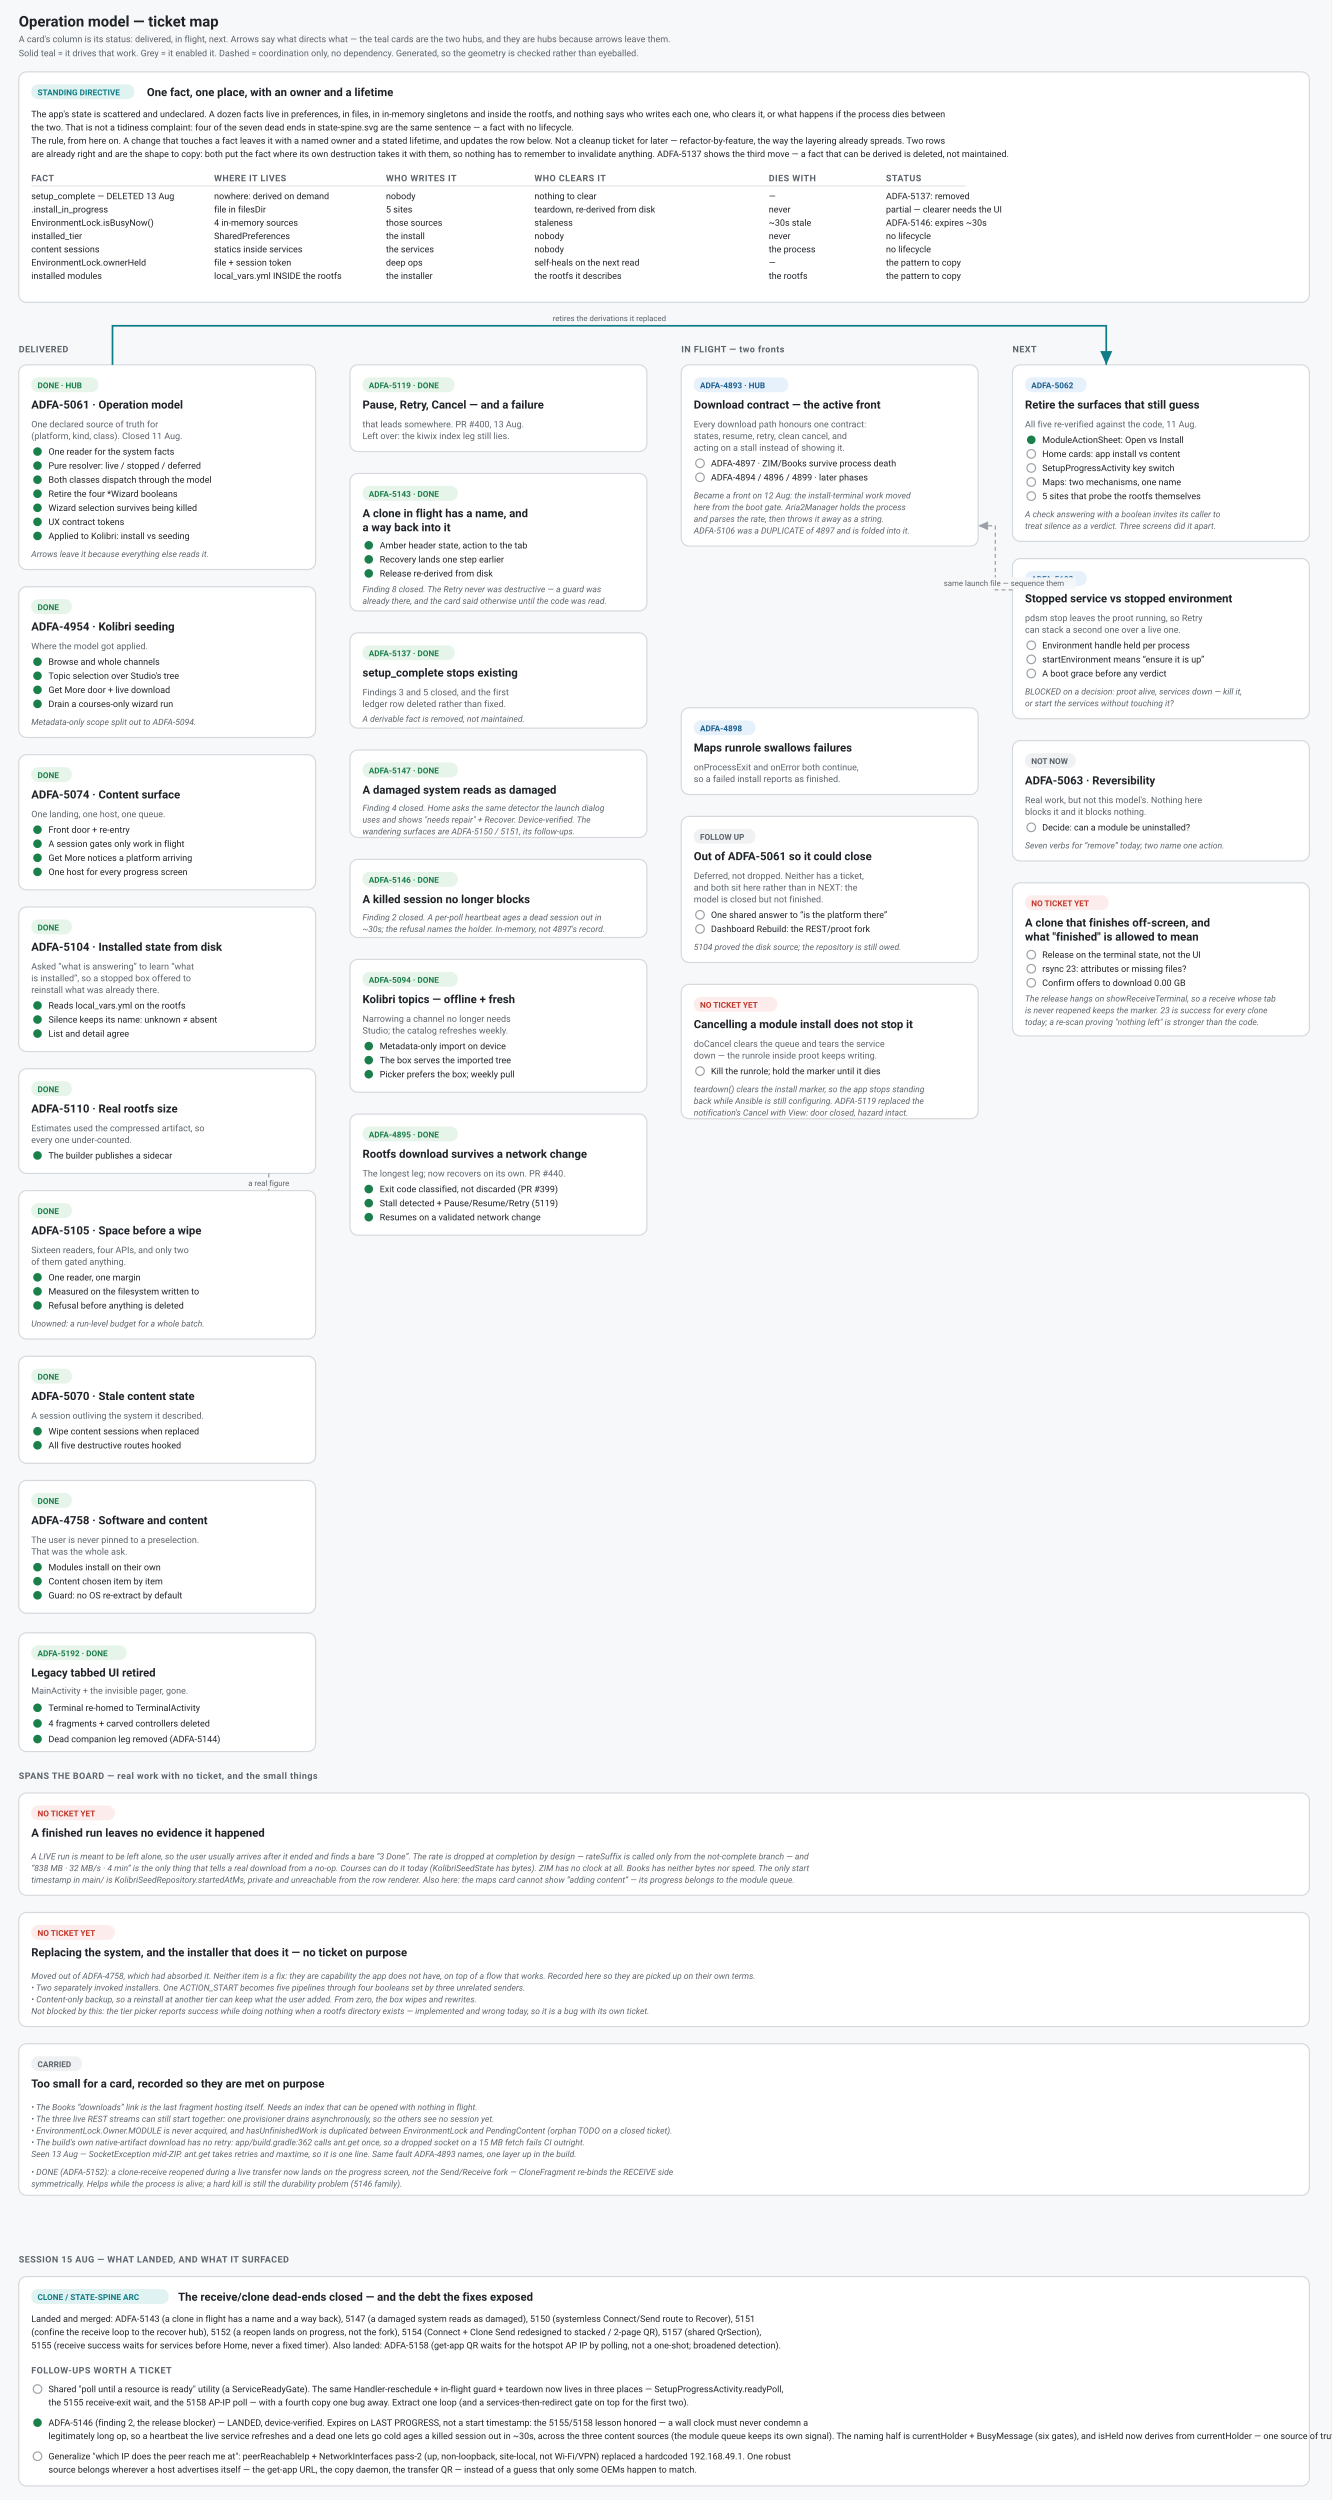
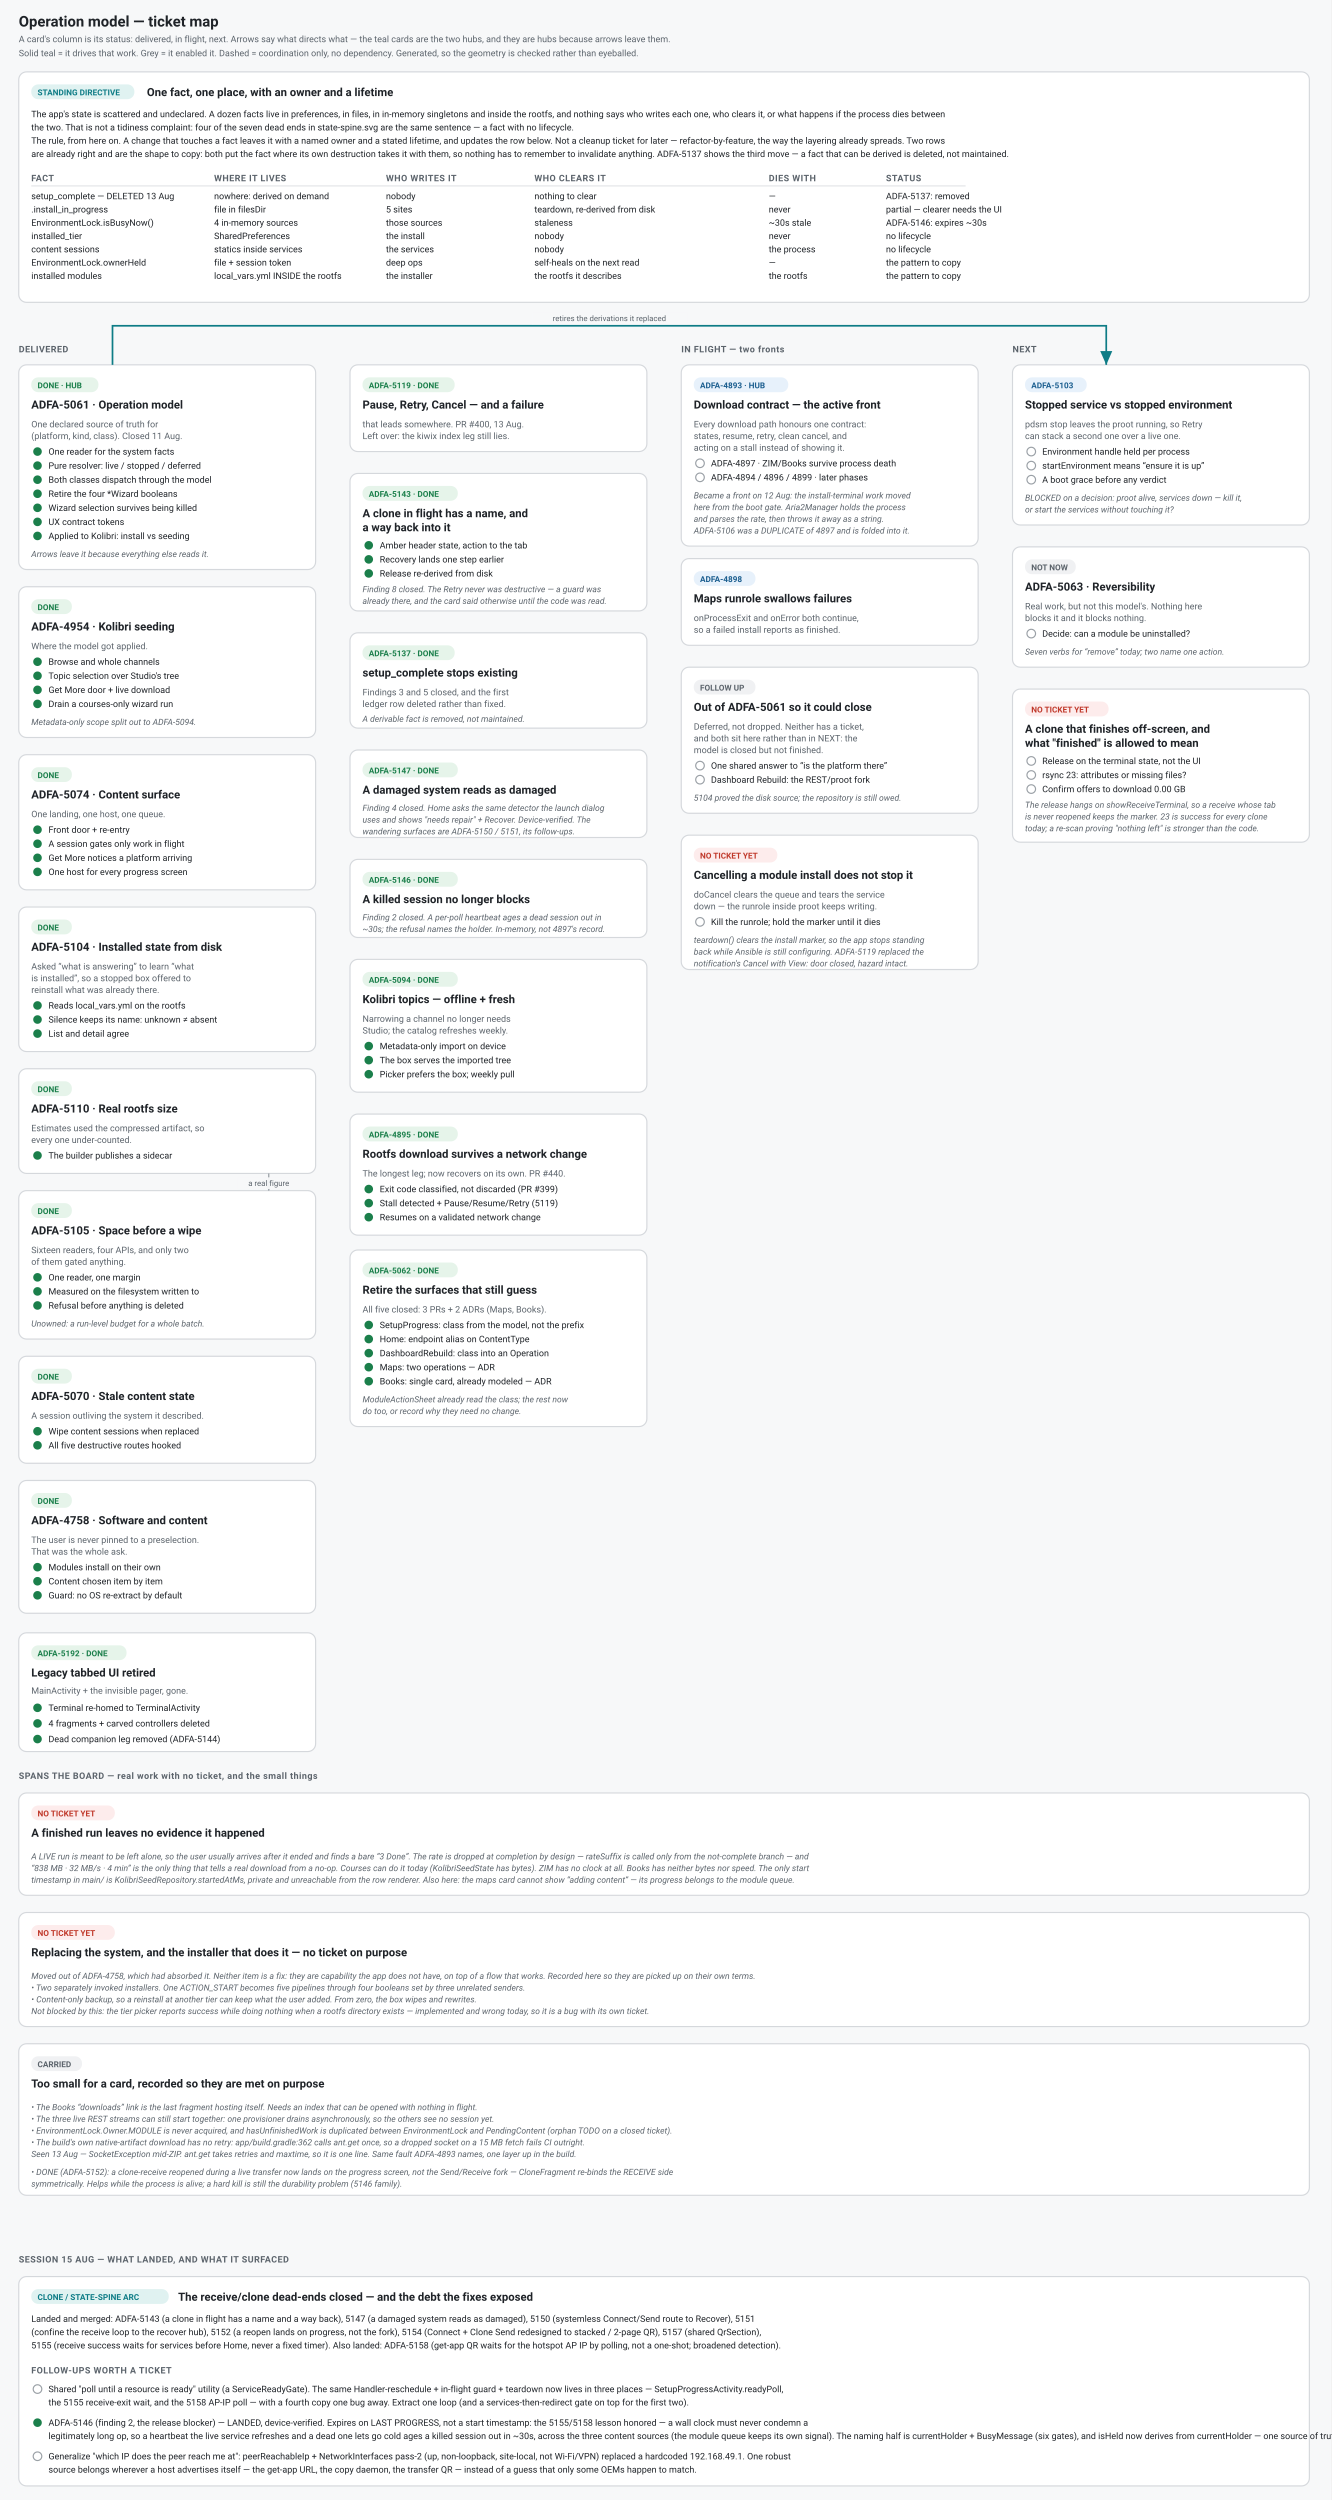
<svg xmlns="http://www.w3.org/2000/svg" viewBox="0 0 1704 3200" width="1704" height="3200" font-family="Segoe UI, Roboto, Helvetica, Arial, sans-serif">
  <style>
  .bg    { fill: #F7F8F9; }
  .card  { fill: #FFFFFF; stroke: #D5D8DC; stroke-width: 1.5; rx: 10; }
  .h1    { font-size: 19px; font-weight: 700; fill: #1F2328; }
  .h2    { font-size: 14.5px; font-weight: 700; fill: #1F2328; }
  .h3    { font-size: 11.5px; font-weight: 700; fill: #5B636B; letter-spacing: .05em; }
  .sub   { font-size: 11.5px; fill: #5B636B; }
  .item  { font-size: 11.5px; fill: #1F2328; }
  .note  { font-size: 11px; fill: #5B636B; font-style: italic; }
  .lnklbl{ font-size: 10px; fill: #5B636B; }
  .lnk    { stroke: #9AA0A6; stroke-width: 1.6; fill: none; }
  .lnk-hi { stroke: #0E7C86; stroke-width: 2.2; fill: none; }
  .lnk-dash { stroke: #9AA0A6; stroke-width: 1.6; fill: none; stroke-dasharray: 5 4; }
  .s-done { fill: #1B7F4B; stroke: none; }
  .s-doing{ fill: #C77700; stroke: none; }
  .s-todo { fill: #FFFFFF; stroke: #9AA0A6; stroke-width: 1.5; }
  .chip   { rx: 9; }
  .chiptx { font-size: 10.5px; font-weight: 700; }
</style>
  <defs>
    <marker id="a" markerWidth="9" markerHeight="9" refX="8" refY="4.5" orient="auto">
      <path d="M0,1 L8,4.5 L0,8 Z" fill="#9AA0A6" />
    </marker>
    <marker id="ahi" markerWidth="9" markerHeight="9" refX="8" refY="4.5" orient="auto">
      <path d="M0,1 L8,4.5 L0,8 Z" fill="#0E7C86" />
    </marker>
  </defs>
  <rect class="bg" x="0" y="0" width="1704" height="3200" />
  <text class="h1" x="24" y="34">Operation model — ticket map</text>
  <text class="sub" x="24" y="54">A card's column is its status: delivered, in flight, next. Arrows say what directs what — the teal cards are the two hubs, and they are hubs because arrows leave them.</text>
  <text class="sub" x="24" y="72">Solid teal = it drives that work. Grey = it enabled it. Dashed = coordination only, no dependency. Generated, so the geometry is checked rather than eyeballed.</text>
  <rect class="card" x="24" y="92" width="1652" height="295" stroke="#0E7C86" stroke-width="3" />
  <rect class="chip" x="40" y="108" width="132" height="19" fill="#E0F2F1" stroke="none" />
  <text class="chiptx" x="48" y="122" fill="#0E7C86">STANDING DIRECTIVE</text>
  <text class="h2" x="188" y="123">One fact, one place, with an owner and a lifetime</text>
  <text class="item" x="40" y="150">The app's state is scattered and undeclared. A dozen facts live in preferences, in files, in in-memory singletons and inside the rootfs, and nothing says who writes each one, who clears it, or what happens if the process dies between</text>
  <text class="item" x="40" y="167">the two. That is not a tidiness complaint: four of the seven dead ends in state-spine.svg are the same sentence — a fact with no lifecycle.</text>
  <text class="item" x="40" y="184">The rule, from here on. A change that touches a fact leaves it with a named owner and a stated lifetime, and updates the row below. Not a cleanup ticket for later — refactor-by-feature, the way the layering already spreads. Two rows</text>
  <text class="item" x="40" y="201">are already right and are the shape to copy: both put the fact where its own destruction takes it with them, so nothing has to remember to invalidate anything. ADFA-5137 shows the third move — a fact that can be derived is deleted, not maintained.</text>
  <text class="h3" x="40" y="232">FACT</text>
  <text class="h3" x="274" y="232">WHERE IT LIVES</text>
  <text class="h3" x="494" y="232">WHO WRITES IT</text>
  <text class="h3" x="684" y="232">WHO CLEARS IT</text>
  <text class="h3" x="984" y="232">DIES WITH</text>
  <text class="h3" x="1134" y="232">STATUS</text>
  <line x1="40" y1="238" x2="1236" y2="238" stroke="#D5D8DC" />
  <text class="item" x="40" y="255">setup_complete — DELETED 13 Aug</text>
  <text class="item" x="274" y="255">nowhere: derived on demand</text>
  <text class="item" x="494" y="255">nobody</text>
  <text class="item" x="684" y="255">nothing to clear</text>
  <text class="item" x="984" y="255">—</text>
  <text class="item" x="1134" y="255" fill="#1B7F4B">ADFA-5137: removed</text>
  <text class="item" x="40" y="272">.install_in_progress</text>
  <text class="item" x="274" y="272">file in filesDir</text>
  <text class="item" x="494" y="272">5 sites</text>
  <text class="item" x="684" y="272">teardown, re-derived from disk</text>
  <text class="item" x="984" y="272">never</text>
  <text class="item" x="1134" y="272" fill="#C77700">partial — clearer needs the UI</text>
  <text class="item" x="40" y="289">EnvironmentLock.isBusyNow()</text>
  <text class="item" x="274" y="289">4 in-memory sources</text>
  <text class="item" x="494" y="289">those sources</text>
  <text class="item" x="684" y="289">staleness</text>
  <text class="item" x="984" y="289">~30s stale</text>
  <text class="item" x="1134" y="289" fill="#1B7F4B">ADFA-5146: expires ~30s</text>
  <text class="item" x="40" y="306">installed_tier</text>
  <text class="item" x="274" y="306">SharedPreferences</text>
  <text class="item" x="494" y="306">the install</text>
  <text class="item" x="684" y="306">nobody</text>
  <text class="item" x="984" y="306">never</text>
  <text class="item" x="1134" y="306" fill="#C0392B">no lifecycle</text>
  <text class="item" x="40" y="323">content sessions</text>
  <text class="item" x="274" y="323">statics inside services</text>
  <text class="item" x="494" y="323">the services</text>
  <text class="item" x="684" y="323">nobody</text>
  <text class="item" x="984" y="323">the process</text>
  <text class="item" x="1134" y="323" fill="#C0392B">no lifecycle</text>
  <text class="item" x="40" y="340">EnvironmentLock.ownerHeld</text>
  <text class="item" x="274" y="340">file + session token</text>
  <text class="item" x="494" y="340">deep ops</text>
  <text class="item" x="684" y="340">self-heals on the next read</text>
  <text class="item" x="984" y="340">—</text>
  <text class="item" x="1134" y="340" fill="#1B7F4B">the pattern to copy</text>
  <text class="item" x="40" y="357">installed modules</text>
  <text class="item" x="274" y="357">local_vars.yml INSIDE the rootfs</text>
  <text class="item" x="494" y="357">the installer</text>
  <text class="item" x="684" y="357">the rootfs it describes</text>
  <text class="item" x="984" y="357">the rootfs</text>
  <text class="item" x="1134" y="357" fill="#1B7F4B">the pattern to copy</text>
  <text class="h3" x="24" y="451">DELIVERED</text>
  <text class="h3" x="872" y="451">IN FLIGHT — two fronts</text>
  <text class="h3" x="1296" y="451">NEXT</text>
  <rect class="card" x="24" y="467" width="380" height="262" stroke="#0E7C86" stroke-width="2.5" />
  <rect class="chip" x="40" y="483" width="86" height="19" fill="#E6F4EA" stroke="none" />
  <text class="chiptx" x="48" y="497" fill="#1B7F4B">DONE · HUB</text>
  <text class="h2" x="40" y="523">ADFA-5061 · Operation model</text>
  <text class="sub" x="40" y="547">One declared source of truth for</text>
  <text class="sub" x="40" y="562">(platform, kind, class). Closed 11 Aug.</text>
  <circle class="s-done" cx="48" cy="578" r="5.5" />
  <text class="item" x="62" y="582">One reader for the system facts</text>
  <circle class="s-done" cx="48" cy="596" r="5.5" />
  <text class="item" x="62" y="600">Pure resolver: live / stopped / deferred</text>
  <circle class="s-done" cx="48" cy="614" r="5.5" />
  <text class="item" x="62" y="618">Both classes dispatch through the model</text>
  <circle class="s-done" cx="48" cy="632" r="5.5" />
  <text class="item" x="62" y="636">Retire the four *Wizard booleans</text>
  <circle class="s-done" cx="48" cy="650" r="5.5" />
  <text class="item" x="62" y="654">Wizard selection survives being killed</text>
  <circle class="s-done" cx="48" cy="668" r="5.5" />
  <text class="item" x="62" y="672">UX contract tokens</text>
  <circle class="s-done" cx="48" cy="686" r="5.5" />
  <text class="item" x="62" y="690">Applied to Kolibri: install vs seeding</text>
  <text class="note" x="40" y="713">Arrows leave it because everything else reads it.</text>
  <rect class="card" x="24" y="751" width="380" height="193" />
  <rect class="chip" x="40" y="767" width="52" height="19" fill="#E6F4EA" stroke="none" />
  <text class="chiptx" x="48" y="781" fill="#1B7F4B">DONE</text>
  <text class="h2" x="40" y="807">ADFA-4954 · Kolibri seeding</text>
  <text class="sub" x="40" y="831">Where the model got applied.</text>
  <circle class="s-done" cx="48" cy="847" r="5.5" />
  <text class="item" x="62" y="851">Browse and whole channels</text>
  <circle class="s-done" cx="48" cy="865" r="5.5" />
  <text class="item" x="62" y="869">Topic selection over Studio's tree</text>
  <circle class="s-done" cx="48" cy="883" r="5.5" />
  <text class="item" x="62" y="887">Get More door + live download</text>
  <circle class="s-done" cx="48" cy="901" r="5.5" />
  <text class="item" x="62" y="905">Drain a courses-only wizard run</text>
  <text class="note" x="40" y="928">Metadata-only scope split out to ADFA-5094.</text>
  <rect class="card" x="24" y="966" width="380" height="173" />
  <rect class="chip" x="40" y="982" width="52" height="19" fill="#E6F4EA" stroke="none" />
  <text class="chiptx" x="48" y="996" fill="#1B7F4B">DONE</text>
  <text class="h2" x="40" y="1022">ADFA-5074 · Content surface</text>
  <text class="sub" x="40" y="1046">One landing, one host, one queue.</text>
  <circle class="s-done" cx="48" cy="1062" r="5.5" />
  <text class="item" x="62" y="1066">Front door + re-entry</text>
  <circle class="s-done" cx="48" cy="1080" r="5.5" />
  <text class="item" x="62" y="1084">A session gates only work in flight</text>
  <circle class="s-done" cx="48" cy="1098" r="5.5" />
  <text class="item" x="62" y="1102">Get More notices a platform arriving</text>
  <circle class="s-done" cx="48" cy="1116" r="5.5" />
  <text class="item" x="62" y="1120">One host for every progress screen</text>
  <rect class="card" x="24" y="1161" width="380" height="185" />
  <rect class="chip" x="40" y="1177" width="52" height="19" fill="#E6F4EA" stroke="none" />
  <text class="chiptx" x="48" y="1191" fill="#1B7F4B">DONE</text>
  <text class="h2" x="40" y="1217">ADFA-5104 · Installed state from disk</text>
  <text class="sub" x="40" y="1241">Asked “what is answering” to learn “what</text>
  <text class="sub" x="40" y="1256">is installed”, so a stopped box offered to</text>
  <text class="sub" x="40" y="1271">reinstall what was already there.</text>
  <circle class="s-done" cx="48" cy="1287" r="5.5" />
  <text class="item" x="62" y="1291">Reads local_vars.yml on the rootfs</text>
  <circle class="s-done" cx="48" cy="1305" r="5.5" />
  <text class="item" x="62" y="1309">Silence keeps its name: unknown ≠ absent</text>
  <circle class="s-done" cx="48" cy="1323" r="5.5" />
  <text class="item" x="62" y="1327">List and detail agree</text>
  <rect class="card" x="24" y="1368" width="380" height="134" />
  <rect class="chip" x="40" y="1384" width="52" height="19" fill="#E6F4EA" stroke="none" />
  <text class="chiptx" x="48" y="1398" fill="#1B7F4B">DONE</text>
  <text class="h2" x="40" y="1424">ADFA-5110 · Real rootfs size</text>
  <text class="sub" x="40" y="1448">Estimates used the compressed artifact, so</text>
  <text class="sub" x="40" y="1463">every one under-counted.</text>
  <circle class="s-done" cx="48" cy="1479" r="5.5" />
  <text class="item" x="62" y="1483">The builder publishes a sidecar</text>
  <rect class="card" x="24" y="1524" width="380" height="190" />
  <rect class="chip" x="40" y="1540" width="52" height="19" fill="#E6F4EA" stroke="none" />
  <text class="chiptx" x="48" y="1554" fill="#1B7F4B">DONE</text>
  <text class="h2" x="40" y="1580">ADFA-5105 · Space before a wipe</text>
  <text class="sub" x="40" y="1604">Sixteen readers, four APIs, and only two</text>
  <text class="sub" x="40" y="1619">of them gated anything.</text>
  <circle class="s-done" cx="48" cy="1635" r="5.5" />
  <text class="item" x="62" y="1639">One reader, one margin</text>
  <circle class="s-done" cx="48" cy="1653" r="5.5" />
  <text class="item" x="62" y="1657">Measured on the filesystem written to</text>
  <circle class="s-done" cx="48" cy="1671" r="5.5" />
  <text class="item" x="62" y="1675">Refusal before anything is deleted</text>
  <text class="note" x="40" y="1698">Unowned: a run-level budget for a whole batch.</text>
  <rect class="card" x="24" y="1736" width="380" height="137" />
  <rect class="chip" x="40" y="1752" width="52" height="19" fill="#E6F4EA" stroke="none" />
  <text class="chiptx" x="48" y="1766" fill="#1B7F4B">DONE</text>
  <text class="h2" x="40" y="1792">ADFA-5070 · Stale content state</text>
  <text class="sub" x="40" y="1816">A session outliving the system it described.</text>
  <circle class="s-done" cx="48" cy="1832" r="5.5" />
  <text class="item" x="62" y="1836">Wipe content sessions when replaced</text>
  <circle class="s-done" cx="48" cy="1850" r="5.5" />
  <text class="item" x="62" y="1854">All five destructive routes hooked</text>
  <rect class="card" x="24" y="1895" width="380" height="170" />
  <rect class="chip" x="40" y="1911" width="52" height="19" fill="#E6F4EA" stroke="none" />
  <text class="chiptx" x="48" y="1925" fill="#1B7F4B">DONE</text>
  <text class="h2" x="40" y="1951">ADFA-4758 · Software and content</text>
  <text class="sub" x="40" y="1975">The user is never pinned to a preselection.</text>
  <text class="sub" x="40" y="1990">That was the whole ask.</text>
  <circle class="s-done" cx="48" cy="2006" r="5.5" />
  <text class="item" x="62" y="2010">Modules install on their own</text>
  <circle class="s-done" cx="48" cy="2024" r="5.5" />
  <text class="item" x="62" y="2028">Content chosen item by item</text>
  <circle class="s-done" cx="48" cy="2042" r="5.5" />
  <text class="item" x="62" y="2046">Guard: no OS re-extract by default</text>
  <g transform="translate(424,0)">
    <rect class="card" x="448" y="467" width="380" height="232" stroke="#0E7C86" stroke-width="2.5" />
    <rect class="chip" x="464" y="483" width="121" height="19" fill="#E7F1FB" stroke="none" />
    <text class="chiptx" x="472" y="497" fill="#1B5E8F">ADFA-4893 · HUB</text>
    <text class="h2" x="464" y="523">Download contract — the active front</text>
    <text class="sub" x="464" y="547">Every download path honours one contract:</text>
    <text class="sub" x="464" y="562">states, resume, retry, clean cancel, and</text>
    <text class="sub" x="464" y="577">acting on a stall instead of showing it.</text>
    <circle class="s-todo" cx="472" cy="593" r="5.5" />
    <text class="item" x="486" y="597">ADFA-4897 · ZIM/Books survive process death</text>
    <circle class="s-todo" cx="472" cy="611" r="5.5" />
    <text class="item" x="486" y="615">ADFA-4894 / 4896 / 4899 · later phases</text>
    <text class="note" x="464" y="638">Became a front on 12 Aug: the install-terminal work moved</text>
    <text class="note" x="464" y="653">here from the boot gate. Aria2Manager holds the process</text>
    <text class="note" x="464" y="668">and parses the rate, then throws it away as a string.</text>
    <text class="note" x="464" y="683">ADFA-5106 was a DUPLICATE of 4897 and is folded into it.</text>
  </g>
  <g transform="translate(0,697)">
    <rect class="card" x="448" y="729" width="380" height="155" stroke="#1B7F4B" stroke-width="2" />
    <rect class="chip" x="464" y="745" width="122" height="19" fill="#E6F4EA" stroke="none" />
    <text class="chiptx" x="472" y="759" fill="#1B7F4B">ADFA-4895 · DONE</text>
    <text class="h2" x="464" y="785">Rootfs download survives a network change</text>
    <text class="sub" x="464" y="809">The longest leg; now recovers on its own. PR #440.</text>
    <circle class="s-done" cx="472" cy="825" r="5.5" />
    <text class="item" x="486" y="829">Exit code classified, not discarded (PR #399)</text>
    <circle class="s-done" cx="472" cy="843" r="5.5" />
    <text class="item" x="486" y="847">Stall detected + Pause/Resume/Retry (5119)</text>
    <circle class="s-done" cx="472" cy="861" r="5.5" />
    <text class="item" x="486" y="865">Resumes on a validated network change</text>
  </g>
-   <g transform="translate(424,0)">
+   <g transform="translate(424,-191)">
    <rect class="card" x="448" y="906" width="380" height="111" />
    <rect class="chip" x="464" y="922" width="79" height="19" fill="#E7F1FB" stroke="none" />
    <text class="chiptx" x="472" y="936" fill="#1B5E8F">ADFA-4898</text>
    <text class="h2" x="464" y="962">Maps runrole swallows failures</text>
    <text class="sub" x="464" y="986">onProcessExit and onError both continue,</text>
    <text class="sub" x="464" y="1001">so a failed install reports as finished.</text>
  </g>
  <g transform="translate(0,-572)">
    <rect class="card" x="448" y="1039" width="380" height="111" stroke="#1B7F4B" stroke-width="2" />
    <rect class="chip" x="464" y="1055" width="118" height="19" fill="#E6F4EA" stroke="none" />
    <text class="chiptx" x="472" y="1069" fill="#1B7F4B">ADFA-5119 · DONE</text>
    <text class="h2" x="464" y="1095">Pause, Retry, Cancel — and a failure</text>
    <text class="sub" x="464" y="1119">that leads somewhere. PR #400, 13 Aug.</text>
    <text class="sub" x="464" y="1134">Left over: the kiwix index leg still lies.</text>
  </g>
-   <g transform="translate(424,-135)">
+   <g transform="translate(424,-326)">
    <rect class="card" x="448" y="1180" width="380" height="187" />
    <rect class="chip" x="464" y="1196" width="79" height="19" fill="#F0F1F3" stroke="none" />
    <text class="chiptx" x="472" y="1210" fill="#5B636B">FOLLOW UP</text>
    <text class="h2" x="464" y="1236">Out of ADFA-5061 so it could close</text>
    <text class="sub" x="464" y="1260">Deferred, not dropped. Neither has a ticket,</text>
    <text class="sub" x="464" y="1275">and both sit here rather than in NEXT: the</text>
    <text class="sub" x="464" y="1290">model is closed but not finished.</text>
    <circle class="s-todo" cx="472" cy="1306" r="5.5" />
    <text class="item" x="486" y="1310">One shared answer to “is the platform there”</text>
    <circle class="s-todo" cx="472" cy="1324" r="5.5" />
    <text class="item" x="486" y="1328">Dashboard Rebuild: the REST/proot fork</text>
    <text class="note" x="464" y="1351">5104 proved the disk source; the repository is still owed.</text>
  </g>
-   <g transform="translate(424,0)">
-     <rect class="card" x="872" y="467" width="380" height="226" />
-     <rect class="chip" x="888" y="483" width="79" height="19" fill="#E7F1FB" stroke="none" />
-     <text class="chiptx" x="896" y="497" fill="#1B5E8F">ADFA-5062</text>
+   <g transform="translate(-424,1133)">
+     <rect class="card" x="872" y="467" width="380" height="226" stroke="#1B7F4B" stroke-width="2" />
+     <rect class="chip" x="888" y="483" width="122" height="19" fill="#E6F4EA" stroke="none" />
+     <text class="chiptx" x="896" y="497" fill="#1B7F4B">ADFA-5062 · DONE</text>
    <text class="h2" x="888" y="523">Retire the surfaces that still guess</text>
-     <text class="sub" x="888" y="547">All five re-verified against the code, 11 Aug.</text>
+     <text class="sub" x="888" y="547">All five closed: 3 PRs + 2 ADRs (Maps, Books).</text>
    <circle class="s-done" cx="896" cy="563" r="5.5" />
-     <text class="item" x="910" y="567">ModuleActionSheet: Open vs Install</text>
-     <circle class="s-todo" cx="896" cy="581" r="5.5" />
-     <text class="item" x="910" y="585">Home cards: app install vs content</text>
-     <circle class="s-todo" cx="896" cy="599" r="5.5" />
-     <text class="item" x="910" y="603">SetupProgressActivity key switch</text>
-     <circle class="s-todo" cx="896" cy="617" r="5.5" />
-     <text class="item" x="910" y="621">Maps: two mechanisms, one name</text>
-     <circle class="s-todo" cx="896" cy="635" r="5.5" />
-     <text class="item" x="910" y="639">5 sites that probe the rootfs themselves</text>
-     <text class="note" x="888" y="662">A check answering with a boolean invites its caller to</text>
-     <text class="note" x="888" y="677">treat silence as a verdict. Three screens did it apart.</text>
-   </g>
-   <g transform="translate(424,0)">
+     <text class="item" x="910" y="567">SetupProgress: class from the model, not the prefix</text>
+     <circle class="s-done" cx="896" cy="581" r="5.5" />
+     <text class="item" x="910" y="585">Home: endpoint alias on ContentType</text>
+     <circle class="s-done" cx="896" cy="599" r="5.5" />
+     <text class="item" x="910" y="603">DashboardRebuild: class into an Operation</text>
+     <circle class="s-done" cx="896" cy="617" r="5.5" />
+     <text class="item" x="910" y="621">Maps: two operations — ADR</text>
+     <circle class="s-done" cx="896" cy="635" r="5.5" />
+     <text class="item" x="910" y="639">Books: single card, already modeled — ADR</text>
+     <text class="note" x="888" y="662">ModuleActionSheet already read the class; the rest now</text>
+     <text class="note" x="888" y="677">do too, or record why they need no change.</text>
+   </g>
+   <g transform="translate(424,-248)">
    <rect class="card" x="872" y="715" width="380" height="205" />
    <rect class="chip" x="888" y="731" width="79" height="19" fill="#E7F1FB" stroke="none" />
    <text class="chiptx" x="896" y="745" fill="#1B5E8F">ADFA-5103</text>
    <text class="h2" x="888" y="771">Stopped service vs stopped environment</text>
    <text class="sub" x="888" y="795">pdsm stop leaves the proot running, so Retry</text>
    <text class="sub" x="888" y="810">can stack a second one over a live one.</text>
    <circle class="s-todo" cx="896" cy="826" r="5.5" />
    <text class="item" x="910" y="830">Environment handle held per process</text>
    <circle class="s-todo" cx="896" cy="844" r="5.5" />
    <text class="item" x="910" y="848">startEnvironment means “ensure it is up”</text>
    <circle class="s-todo" cx="896" cy="862" r="5.5" />
    <text class="item" x="910" y="866">A boot grace before any verdict</text>
    <text class="note" x="888" y="889">BLOCKED on a decision: proot alive, services down — kill it,</text>
    <text class="note" x="888" y="904">or start the services without touching it?</text>
  </g>
  <g transform="translate(-424,286)">
    <rect class="card" x="872" y="942" width="380" height="170" stroke="#1B7F4B" stroke-width="2" />
    <rect class="chip" x="888" y="958" width="122" height="19" fill="#E6F4EA" stroke="none" />
    <text class="chiptx" x="896" y="972" fill="#1B7F4B">ADFA-5094 · DONE</text>
    <text class="h2" x="888" y="998">Kolibri topics — offline + fresh</text>
    <text class="sub" x="888" y="1022">Narrowing a channel no longer needs</text>
    <text class="sub" x="888" y="1037">Studio; the catalog refreshes weekly.</text>
    <circle class="s-done" cx="896" cy="1053" r="5.5" />
    <text class="item" x="910" y="1057">Metadata-only import on device</text>
    <circle class="s-done" cx="896" cy="1071" r="5.5" />
    <text class="item" x="910" y="1075">The box serves the imported tree</text>
    <circle class="s-done" cx="896" cy="1089" r="5.5" />
    <text class="item" x="910" y="1093">Picker prefers the box; weekly pull</text>
  </g>
-   <g transform="translate(424,-186)">
+   <g transform="translate(424,-434)">
    <rect class="card" x="872" y="1134" width="380" height="154" />
    <rect class="chip" x="888" y="1150" width="65" height="19" fill="#F0F1F3" stroke="none" />
    <text class="chiptx" x="896" y="1164" fill="#5B636B">NOT NOW</text>
    <text class="h2" x="888" y="1190">ADFA-5063 · Reversibility</text>
    <text class="sub" x="888" y="1214">Real work, but not this model's. Nothing here</text>
    <text class="sub" x="888" y="1229">blocks it and it blocks nothing.</text>
    <circle class="s-todo" cx="896" cy="1245" r="5.5" />
    <text class="item" x="910" y="1249">Decide: can a module be uninstalled?</text>
    <text class="note" x="888" y="1272">Seven verbs for “remove” today; two name one action.</text>
  </g>
-   <g transform="translate(424,-130)">
+   <g transform="translate(424,-321)">
    <rect class="card" x="448" y="1390" width="380" height="172" stroke="#C0392B" stroke-width="2" />
    <rect class="chip" x="464" y="1406" width="107" height="19" fill="#FDECEC" stroke="none" />
    <text class="chiptx" x="472" y="1420" fill="#C0392B">NO TICKET YET</text>
    <text class="h2" x="464" y="1446">Cancelling a module install does not stop it</text>
    <text class="sub" x="464" y="1470">doCancel clears the queue and tears the service</text>
    <text class="sub" x="464" y="1485">down — the runrole inside proot keeps writing.</text>
    <circle class="s-todo" cx="472" cy="1501" r="5.5" />
    <text class="item" x="486" y="1505">Kill the runrole; hold the marker until it dies</text>
    <text class="note" x="464" y="1528">teardown() clears the install marker, so the app stops standing</text>
    <text class="note" x="464" y="1543">back while Ansible is still configuring. ADFA-5119 replaced the</text>
    <text class="note" x="464" y="1558">notification's Cancel with View: door closed, hazard intact.</text>
  </g>
  <g transform="translate(-424,-704)">
    <rect class="card" x="872" y="1310" width="380" height="176" stroke="#1B7F4B" stroke-width="2" />
    <rect class="chip" x="888" y="1326" width="122" height="19" fill="#E6F4EA" stroke="none" />
    <text class="chiptx" x="896" y="1340" fill="#1B7F4B">ADFA-5143 · DONE</text>
    <text class="h2" x="888" y="1366">A clone in flight has a name, and</text>
    <text class="h2" x="888" y="1384">a way back into it</text>
    <circle class="s-done" cx="896" cy="1402" r="5.5" />
    <text class="item" x="910" y="1406">Amber header state, action to the tab</text>
    <circle class="s-done" cx="896" cy="1420" r="5.5" />
    <text class="item" x="910" y="1424">Recovery lands one step earlier</text>
    <circle class="s-done" cx="896" cy="1438" r="5.5" />
    <text class="item" x="910" y="1442">Release re-derived from disk</text>
    <text class="note" x="888" y="1462">Finding 8 closed. The Retry never was destructive — a guard was</text>
    <text class="note" x="888" y="1477">already there, and the card said otherwise until the code was read.</text>
  </g>
  <g transform="translate(-424,-696)">
    <rect class="card" x="872" y="1506" width="380" height="122" stroke="#1B7F4B" stroke-width="2" />
    <rect class="chip" x="888" y="1522" width="118" height="19" fill="#E6F4EA" stroke="none" />
    <text class="chiptx" x="896" y="1536" fill="#1B7F4B">ADFA-5137 · DONE</text>
    <text class="h2" x="888" y="1562">setup_complete stops existing</text>
    <text class="sub" x="888" y="1586">Findings 3 and 5 closed, and the first</text>
    <text class="sub" x="888" y="1601">ledger row deleted rather than fixed.</text>
    <text class="note" x="888" y="1620">A derivable fact is removed, not maintained.</text>
  </g>
-   <g transform="translate(424,-526)">
+   <g transform="translate(424,-774)">
    <rect class="card" x="872" y="1656" width="380" height="196" stroke="#C0392B" stroke-width="2" />
    <rect class="chip" x="888" y="1672" width="107" height="19" fill="#FDECEC" stroke="none" />
    <text class="chiptx" x="896" y="1686" fill="#C0392B">NO TICKET YET</text>
    <text class="h2" x="888" y="1712">A clone that finishes off-screen, and</text>
    <text class="h2" x="888" y="1730">what "finished" is allowed to mean</text>
    <circle class="s-todo" cx="896" cy="1748" r="5.5" />
    <text class="item" x="910" y="1752">Release on the terminal state, not the UI</text>
    <circle class="s-todo" cx="896" cy="1766" r="5.5" />
    <text class="item" x="910" y="1770">rsync 23: attributes or missing files?</text>
    <circle class="s-todo" cx="896" cy="1784" r="5.5" />
    <text class="item" x="910" y="1788">Confirm offers to download 0.00 GB</text>
    <text class="note" x="888" y="1808">The release hangs on showReceiveTerminal, so a receive whose tab</text>
    <text class="note" x="888" y="1823">is never reopened keeps the marker. 23 is success for every clone</text>
    <text class="note" x="888" y="1838">today; a re-scan proving "nothing left" is stronger than the code.</text>
  </g>
  <g transform="translate(-424,-912)">
    <rect class="card" x="872" y="1872" width="380" height="112" stroke="#1B7F4B" stroke-width="2" />
    <rect class="chip" x="888" y="1888" width="122" height="19" fill="#E6F4EA" stroke="none" />
    <text class="chiptx" x="896" y="1902" fill="#1B7F4B">ADFA-5147 · DONE</text>
    <text class="h2" x="888" y="1928">A damaged system reads as damaged</text>
    <text class="note" x="888" y="1950">Finding 4 closed. Home asks the same detector the launch dialog</text>
    <text class="note" x="888" y="1965">uses and shows "needs repair" + Recover. Device-verified. The</text>
    <text class="note" x="888" y="1980">wandering surfaces are ADFA-5150 / 5151, its follow-ups.</text>
  </g>
  <g transform="translate(-424,-904)">
    <rect class="card" x="872" y="2004" width="380" height="100" stroke="#1B7F4B" stroke-width="2" />
    <rect class="chip" x="888" y="2020" width="122" height="19" fill="#E6F4EA" stroke="none" />
    <text class="chiptx" x="896" y="2034" fill="#1B7F4B">ADFA-5146 · DONE</text>
    <text class="h2" x="888" y="2060">A killed session no longer blocks</text>
    <text class="note" x="888" y="2082">Finding 2 closed. A per-poll heartbeat ages a dead session out in</text>
    <text class="note" x="888" y="2097">~30s; the refusal names the holder. In-memory, not 4897's record.</text>
  </g>
  <rect class="card" x="24" y="2090" width="380" height="152" stroke="#1B7F4B" stroke-width="2" />
  <rect class="chip" x="40" y="2106" width="122" height="19" fill="#E6F4EA" stroke="none" />
  <text class="chiptx" x="48" y="2120" fill="#1B7F4B">ADFA-5192 · DONE</text>
  <text class="h2" x="40" y="2146">Legacy tabbed UI retired</text>
  <text class="sub" x="40" y="2168">MainActivity + the invisible pager, gone.</text>
  <circle class="s-done" cx="48" cy="2186" r="5.5" />
  <text class="item" x="62" y="2190">Terminal re-homed to TerminalActivity</text>
  <circle class="s-done" cx="48" cy="2206" r="5.5" />
  <text class="item" x="62" y="2210">4 fragments + carved controllers deleted</text>
  <circle class="s-done" cx="48" cy="2226" r="5.5" />
  <text class="item" x="62" y="2230">Dead companion leg removed (ADFA-5144)</text>
  <text class="h3" x="24" y="2277">SPANS THE BOARD — real work with no ticket, and the small things</text>
  <rect class="card" x="24" y="2295" width="1652" height="131" stroke="#C0392B" stroke-width="2.5" />
  <rect class="chip" x="40" y="2311" width="107" height="19" fill="#FDECEC" stroke="none" />
  <text class="chiptx" x="48" y="2325" fill="#C0392B">NO TICKET YET</text>
  <text class="h2" x="40" y="2351">A finished run leaves no evidence it happened</text>
  <text class="note" x="40" y="2380">A LIVE run is meant to be left alone, so the user usually arrives after it ended and finds a bare “3 Done”. The rate is dropped at completion by design — rateSuffix is called only from the not-complete branch — and</text>
  <text class="note" x="40" y="2395">“838 MB · 32 MB/s · 4 min” is the only thing that tells a real download from a no-op. Courses can do it today (KolibriSeedState has bytes). ZIM has no clock at all. Books has neither bytes nor speed. The only start</text>
  <text class="note" x="40" y="2410">timestamp in main/ is KolibriSeedRepository.startedAtMs, private and unreachable from the row renderer. Also here: the maps card cannot show “adding content” — its progress belongs to the module queue.</text>
  <rect class="card" x="24" y="2448" width="1652" height="146" stroke="#C0392B" stroke-width="2.5" />
  <rect class="chip" x="40" y="2464" width="107" height="19" fill="#FDECEC" stroke="none" />
  <text class="chiptx" x="48" y="2478" fill="#C0392B">NO TICKET YET</text>
  <text class="h2" x="40" y="2504">Replacing the system, and the installer that does it — no ticket on purpose</text>
  <text class="note" x="40" y="2533">Moved out of ADFA-4758, which had absorbed it. Neither item is a fix: they are capability the app does not have, on top of a flow that works. Recorded here so they are picked up on their own terms.</text>
  <text class="note" x="40" y="2548">•  Two separately invoked installers. One ACTION_START becomes five pipelines through four booleans set by three unrelated senders.</text>
  <text class="note" x="40" y="2563">•  Content-only backup, so a reinstall at another tier can keep what the user added. From zero, the box wipes and rewrites.</text>
  <text class="note" x="40" y="2578">Not blocked by this: the tier picker reports success while doing nothing when a rootfs directory exists — implemented and wrong today, so it is a bug with its own ticket.</text>
  <rect class="card" x="24" y="2616" width="1652" height="194" />
  <rect class="chip" x="40" y="2632" width="65" height="19" fill="#F0F1F3" stroke="none" />
  <text class="chiptx" x="48" y="2646" fill="#5B636B">CARRIED</text>
  <text class="h2" x="40" y="2672">Too small for a card, recorded so they are met on purpose</text>
  <text class="note" x="40" y="2701">•  The Books “downloads” link is the last fragment hosting itself. Needs an index that can be opened with nothing in flight.</text>
  <text class="note" x="40" y="2716">•  The three live REST streams can still start together: one provisioner drains asynchronously, so the others see no session yet.</text>
  <text class="note" x="40" y="2731">•  EnvironmentLock.Owner.MODULE is never acquired, and hasUnfinishedWork is duplicated between EnvironmentLock and PendingContent (orphan TODO on a closed ticket).</text>
  <text class="note" x="40" y="2746">•  The build's own native-artifact download has no retry: app/build.gradle:362 calls ant.get once, so a dropped socket on a 15 MB fetch fails CI outright.</text>
  <text class="note" x="40" y="2761">   Seen 13 Aug — SocketException mid-ZIP. ant.get takes retries and maxtime, so it is one line. Same fault ADFA-4893 names, one layer up in the build.</text>
  <text class="note" x="40" y="2784">•  DONE (ADFA-5152): a clone-receive reopened during a live transfer now lands on the progress screen, not the Send/Receive fork — CloneFragment re-binds the RECEIVE side</text>
  <text class="note" x="40" y="2799">   symmetrically. Helps while the process is alive; a hard kill is still the durability problem (5146 family).</text>
  <path class="lnk" d="M344,1502 V1524" marker-end="url(#a)" />
  <rect x="304" y="1507" width="80" height="15" fill="#F7F8F9" opacity="0.95" />
  <text class="lnklbl" x="344" y="1518" text-anchor="middle">a real figure</text>
  <path class="lnk-hi" d="M144,467 V417 H1416 V467" marker-end="url(#ahi)" />
  <rect x="681" y="400" width="199" height="15" fill="#F7F8F9" opacity="0.95" />
  <text class="lnklbl" x="780" y="411" text-anchor="middle">retires the derivations it replaced</text>
-   <path class="lnk-dash" d="M1296,755 H1274 V673 H1252" marker-end="url(#a)" />
-   <rect x="1194" y="739" width="183" height="15" fill="#F7F8F9" opacity="0.95" />
-   <text class="lnklbl" x="1285" y="750" text-anchor="middle">same launch file — sequence them</text>
  <text class="h3" x="24" y="2896">SESSION 15 AUG — WHAT LANDED, AND WHAT IT SURFACED</text>
  <rect class="card" x="24" y="2914" width="1652" height="268" stroke="#0E7C86" stroke-width="2" />
  <rect class="chip" x="40" y="2930" width="176" height="19" fill="#E0F2F1" stroke="none" />
  <text class="chiptx" x="48" y="2944" fill="#0E7C86">CLONE / STATE-SPINE ARC</text>
  <text class="h2" x="228" y="2945">The receive/clone dead-ends closed — and the debt the fixes exposed</text>
  <text class="item" x="40" y="2972">Landed and merged: ADFA-5143 (a clone in flight has a name and a way back), 5147 (a damaged system reads as damaged), 5150 (systemless Connect/Send route to Recover), 5151</text>
  <text class="item" x="40" y="2989">(confine the receive loop to the recover hub), 5152 (a reopen lands on progress, not the fork), 5154 (Connect + Clone Send redesigned to stacked / 2-page QR), 5157 (shared QrSection),</text>
  <text class="item" x="40" y="3006">5155 (receive success waits for services before Home, never a fixed timer). Also landed: ADFA-5158 (get-app QR waits for the hotspot AP IP by polling, not a one-shot; broadened detection).</text>
  <text class="h3" x="40" y="3038">FOLLOW-UPS WORTH A TICKET</text>
  <circle class="s-todo" cx="48" cy="3058" r="5.5" />
  <text class="item" x="62" y="3062">Shared "poll until a resource is ready" utility (a ServiceReadyGate). The same Handler-reschedule + in-flight guard + teardown now lives in three places — SetupProgressActivity.readyPoll,</text>
  <text class="item" x="62" y="3079">the 5155 receive-exit wait, and the 5158 AP-IP poll — with a fourth copy one bug away. Extract one loop (and a services-then-redirect gate on top for the first two).</text>
  <circle class="s-done" cx="48" cy="3101" r="5.5" />
  <text class="item" x="62" y="3105">ADFA-5146 (finding 2, the release blocker) — LANDED, device-verified. Expires on LAST PROGRESS, not a start timestamp: the 5155/5158 lesson honored — a wall clock must never condemn a</text>
  <text class="item" x="62" y="3122">legitimately long op, so a heartbeat the live service refreshes and a dead one lets go cold ages a killed session out in ~30s, across the three content sources (the module queue keeps its own signal). The naming half is currentHolder + BusyMessage (six gates), and isHeld now derives from currentHolder — one source of truth.</text>
  <circle class="s-todo" cx="48" cy="3144" r="5.5" />
  <text class="item" x="62" y="3148">Generalize "which IP does the peer reach me at": peerReachableIp + NetworkInterfaces pass-2 (up, non-loopback, site-local, not Wi-Fi/VPN) replaced a hardcoded 192.168.49.1. One robust</text>
  <text class="item" x="62" y="3165">source belongs wherever a host advertises itself — the get-app URL, the copy daemon, the transfer QR — instead of a guess that only some OEMs happen to match.</text>
</svg>
